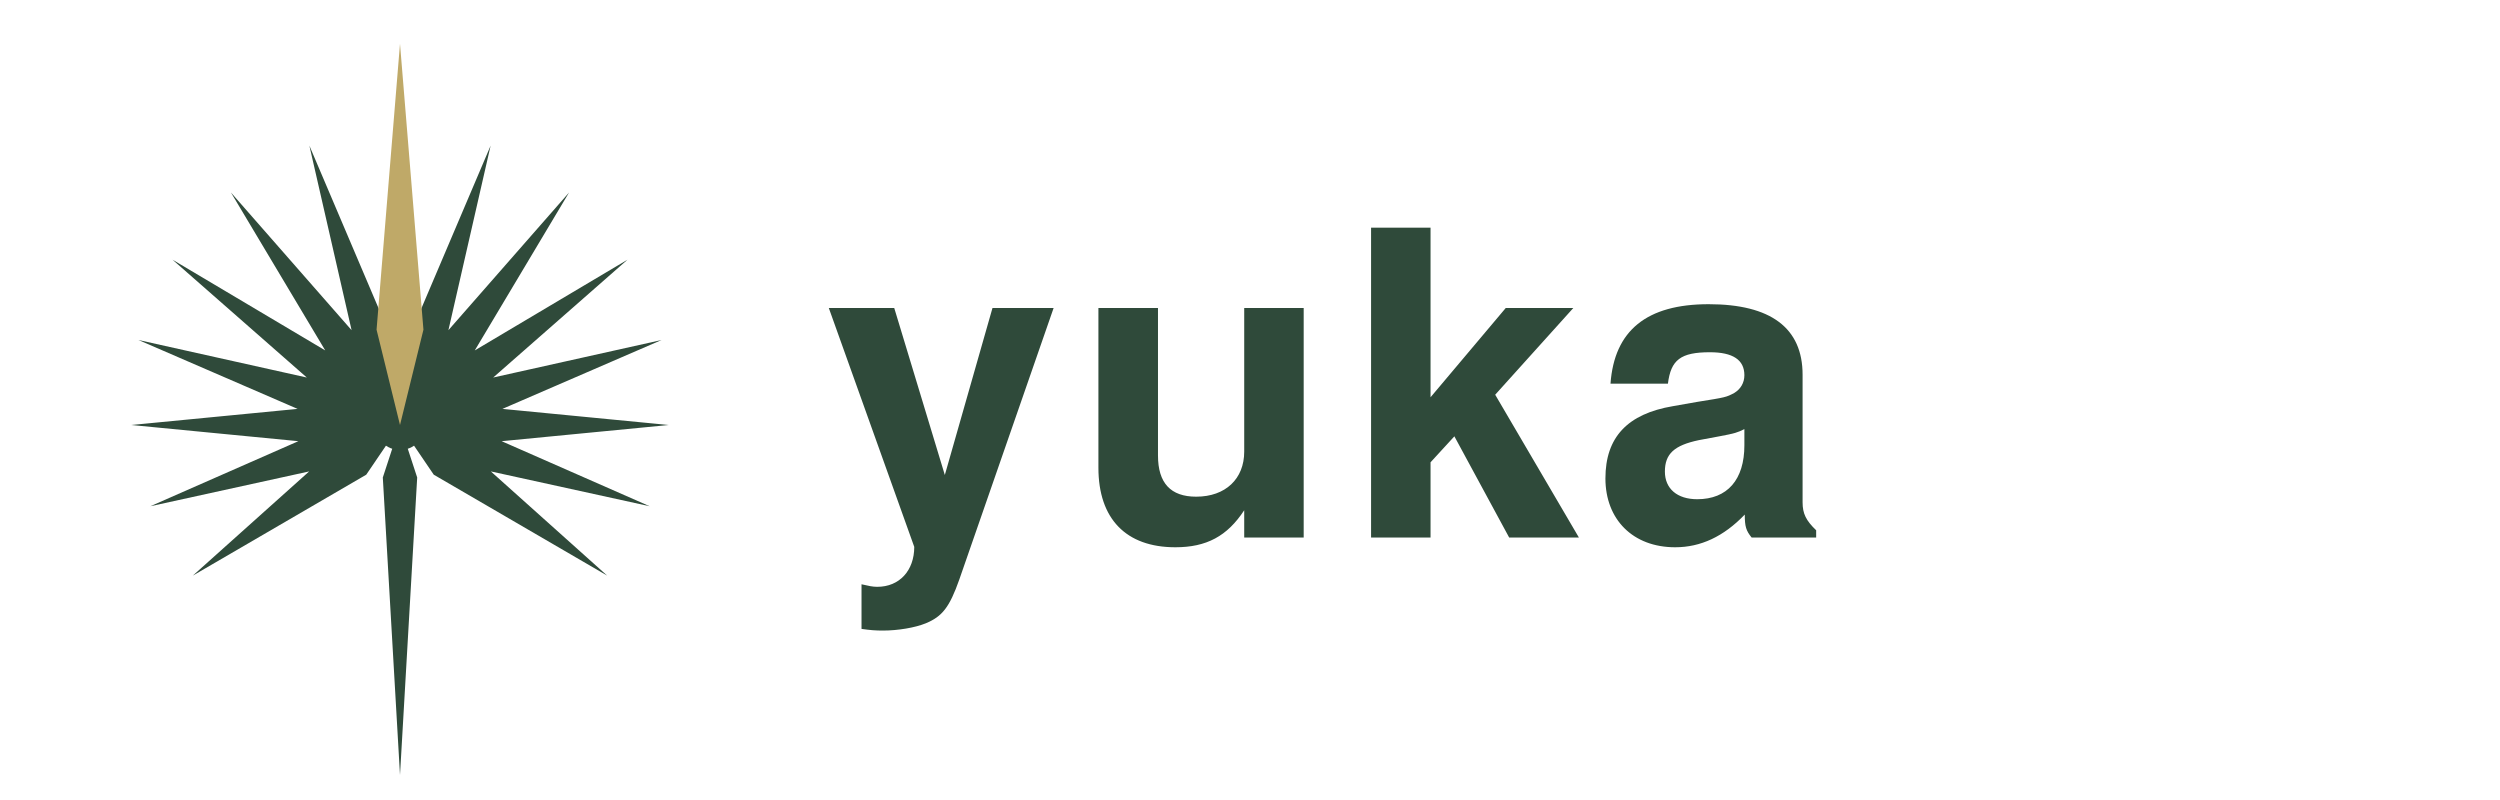
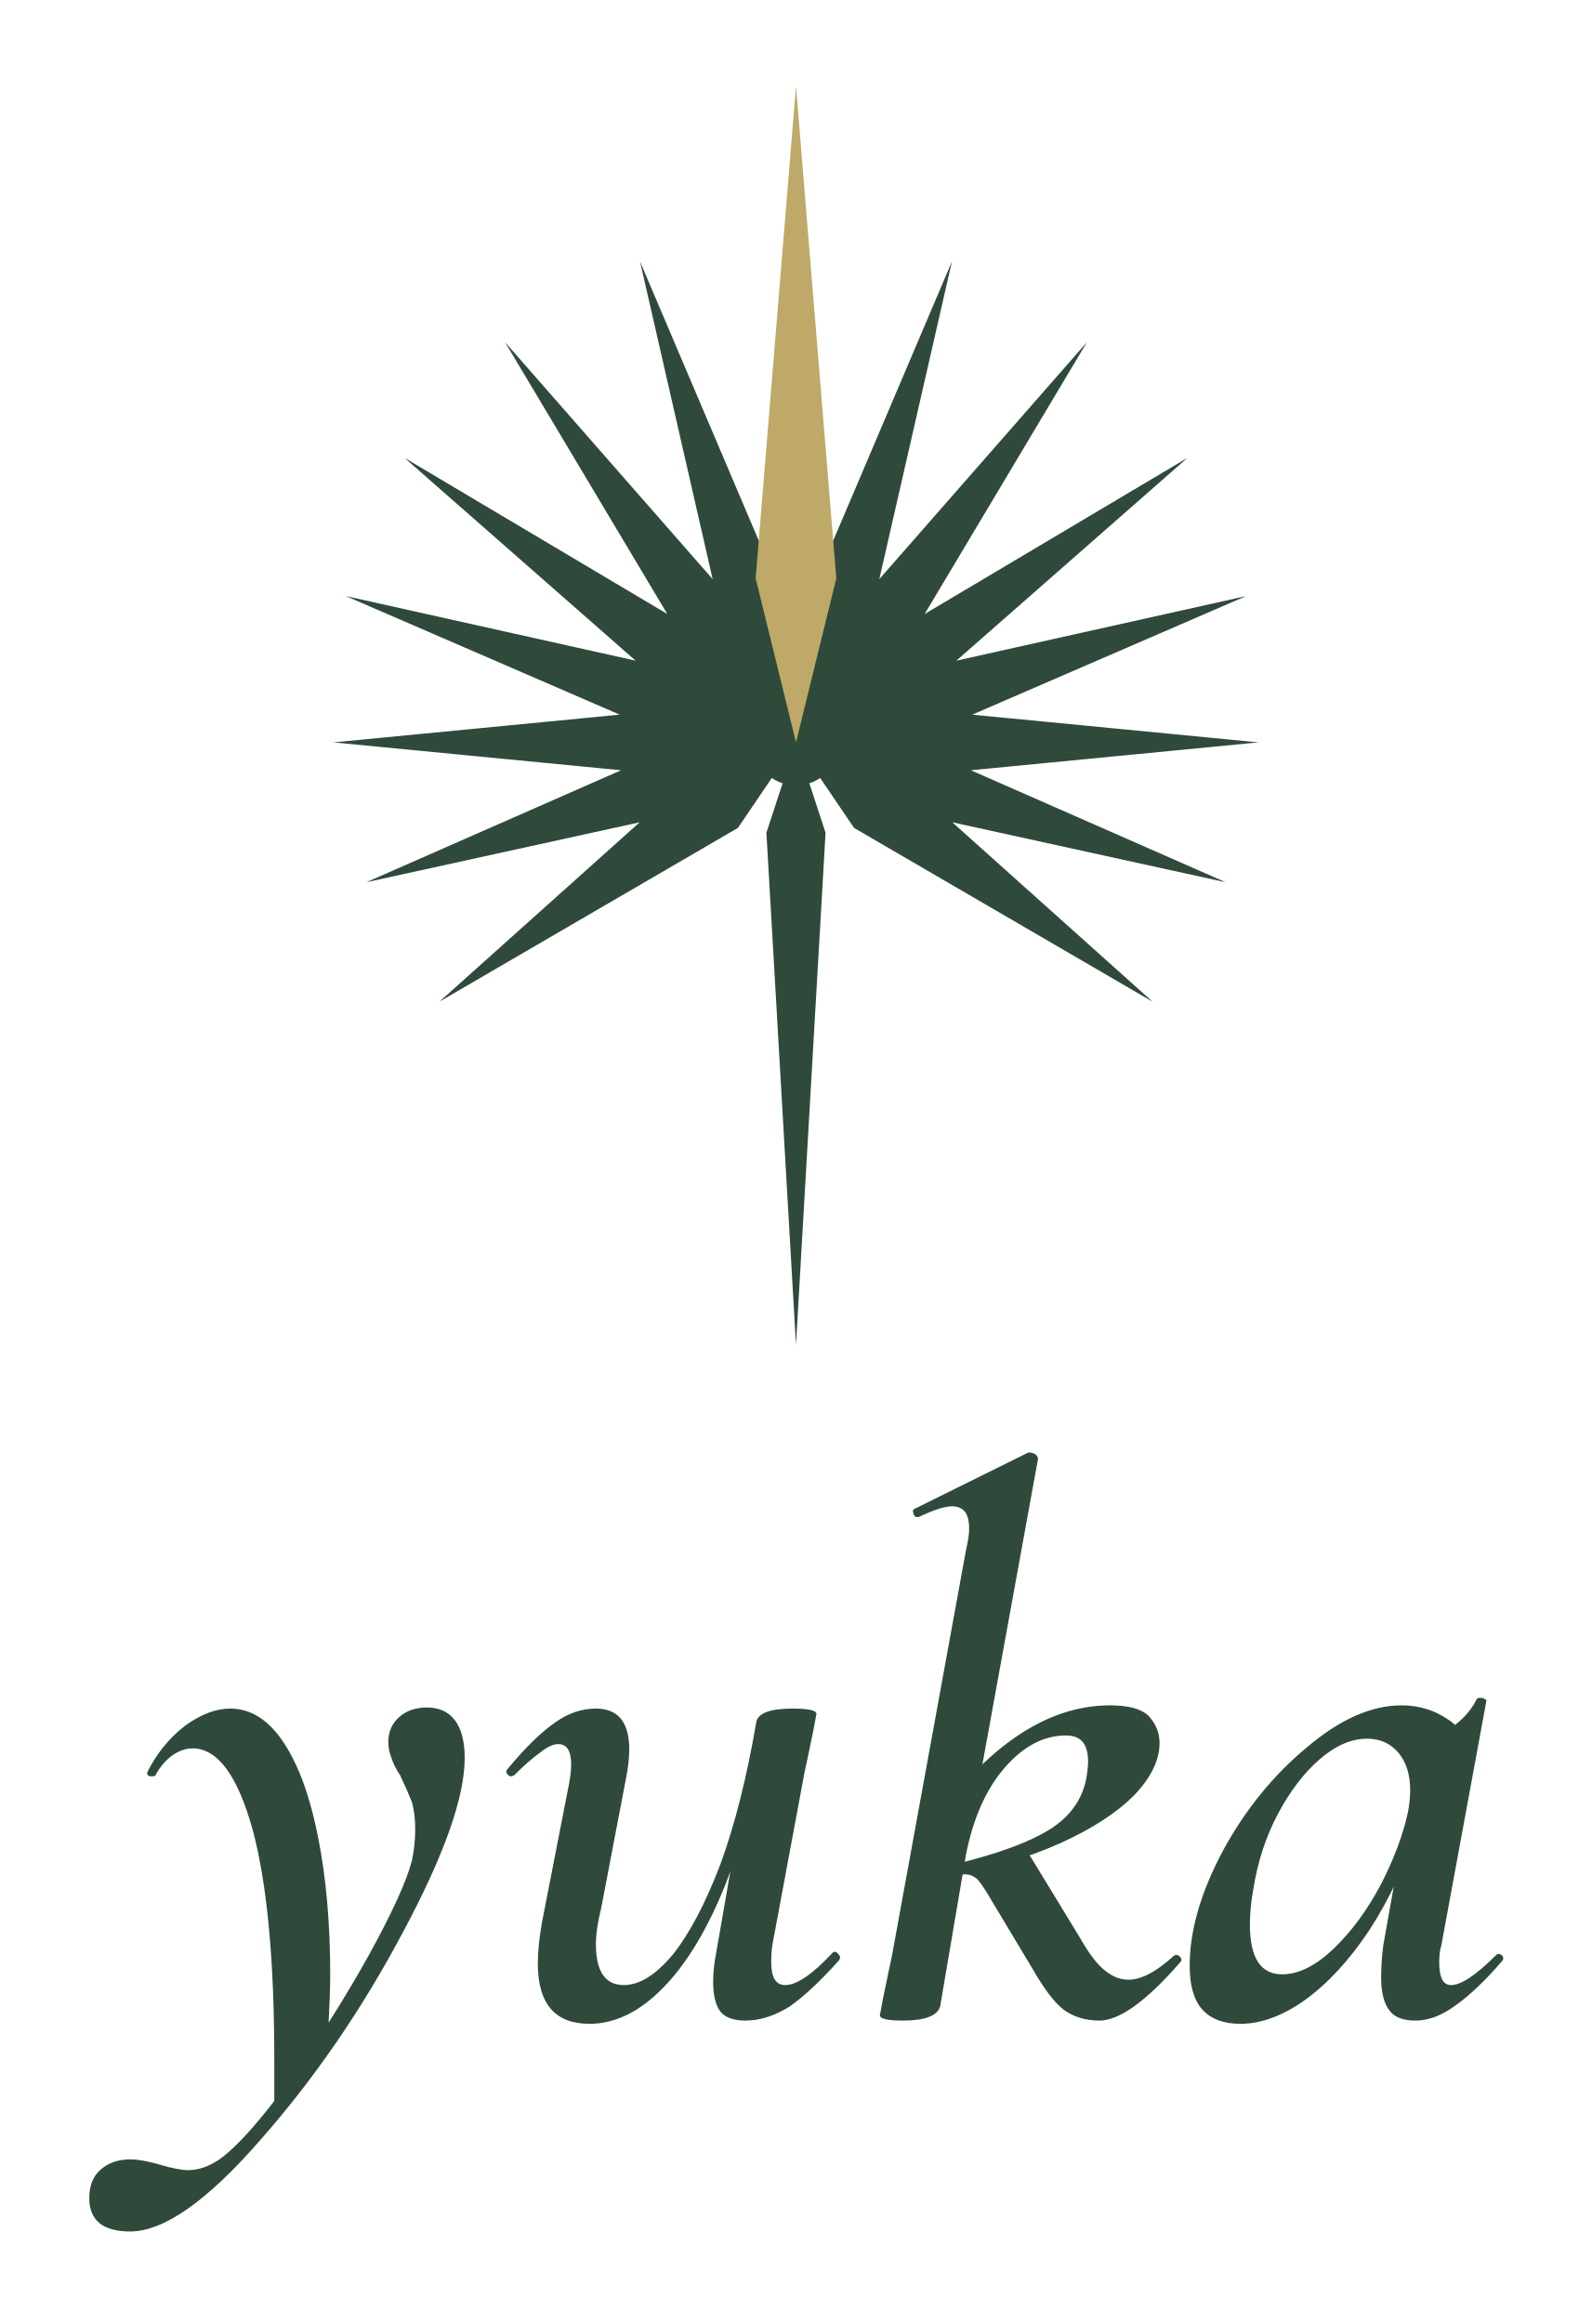
- <svg xmlns="http://www.w3.org/2000/svg" viewBox="0 0 400 128" width="400" height="128">
-   <g transform="translate(0 0) scale(.5)">
+ <svg xmlns="http://www.w3.org/2000/svg" viewBox="0 0 148 216" width="148" height="216">
+   <g transform="translate(10 1) scale(0.5)">
    <path fill="#2f4a3a" d="M128 136 127.8 114.3 99 46.6 115.4 118.3ZM128 136 140.6 118.3 157 46.6 128.2 114.3ZM128 136 121.4 115.8 73.9 61.6 110.8 123.4ZM128 136 145.2 123.4 182.1 61.6 134.6 115.8ZM128 136 115.8 119.1 55.2 83.1 108.2 129.6ZM128 136 147.8 129.6 200.8 83.1 140.2 119.1ZM128 136 111.6 123.8 44.3 108.8 107.6 136.2ZM128 136 148.4 136.2 211.7 108.8 144.4 123.8ZM128 136 109.1 129.5 42 136 109.1 142.5ZM128 136 146.9 142.5 214 136 146.9 129.5ZM128 136 108.4 135.5 48.1 162 112.4 147.9ZM128 136 143.6 147.9 207.9 162 147.6 135.5ZM128 136 109.6 141.3 61.7 184.2 117.2 151.9ZM128 136 138.8 151.9 194.3 184.2 146.4 141.3ZM128 136m-8 0a8 8 0 1 0 16 0a8 8 0 1 0 -16 0ZM128 136 122.5 152.8 128 248 133.5 152.8Z" />
    <path fill="#bfa968" d="M128 136 135.5 105.5 128 14 120.5 105.5Z" />
  </g>
-   <text x="132" y="86" fill="#2f4a3a" font-family="ui-rounded,'SF Pro Rounded','Helvetica Neue',Helvetica,Arial,sans-serif" font-size="68" font-weight="600" letter-spacing="2">yuka</text>
+   <path fill="#2f4a3a" transform="translate(0 1)" d="M12.1 206.4Q8.3 206.4 8.3 203.3L8.3 203.3Q8.3 201.6 9.3 200.7Q10.4 199.7 12.1 199.7L12.1 199.7Q13.2 199.7 14.9 200.2L14.9 200.2Q16.6 200.7 17.5 200.7L17.5 200.7Q18.9 200.7 20.4 199.7L20.4 199.7Q22.9 197.9 26.9 192.4Q30.9 186.8 34.3 180.7Q37.6 174.7 38.3 171.9L38.3 171.9Q38.6 170.5 38.6 169.0L38.6 169.0Q38.6 167.6 38.3 166.5Q37.9 165.5 37.2 164.0L37.2 164.0Q36.6 163.1 36.4 162.4Q36.1 161.7 36.1 160.9L36.1 160.9Q36.1 159.5 37.1 158.6Q38.1 157.7 39.7 157.7L39.7 157.7Q41.4 157.7 42.3 158.9Q43.2 160.1 43.2 162.4L43.2 162.4Q43.2 167.9 37.4 178.7Q31.7 189.4 24.2 197.9Q16.8 206.4 12.1 206.4L12.1 206.4ZM25.5 195.4Q25.5 193.7 25.5 190.4L25.5 190.4Q25.5 176.6 23.5 169.1Q21.4 161.5 17.9 161.5L17.9 161.5Q17.0 161.5 16.1 162.1Q15.2 162.7 14.5 163.9L14.5 163.9Q14.5 164.1 14.1 164.1L14.1 164.1Q13.6 164.1 13.7 163.7L13.7 163.7Q15.0 161.1 17.2 159.4Q19.4 157.8 21.4 157.8L21.4 157.8Q24.3 157.8 26.4 161Q28.5 164.2 29.6 169.9Q30.7 175.5 30.7 182.6L30.7 182.6Q30.7 184.3 30.5 187.9L30.5 187.9L25.5 195.4ZM54.8 187.1Q50.0 187.1 50.0 181.5L50.0 181.5Q50.0 179.8 50.4 177.6L50.4 177.6L52.9 164.8Q53.1 163.7 53.1 163.0L53.1 163.0Q53.1 161.1 51.9 161.1L51.9 161.1Q51.2 161.1 50.2 161.9Q49.2 162.6 47.8 164.0L47.8 164.0Q47.6 164.1 47.5 164.1L47.5 164.1Q47.3 164.1 47.1 163.8Q47 163.6 47.2 163.4L47.2 163.4Q49.7 160.4 51.6 159.1Q53.4 157.8 55.4 157.8L55.4 157.8Q58.5 157.8 58.5 161.6L58.5 161.6Q58.5 162.9 58.1 164.8L58.1 164.8L55.9 176.3Q55.4 178.3 55.4 179.7L55.4 179.7Q55.4 183.5 58.0 183.5L58.0 183.5Q60.2 183.5 62.6 180.6Q64.9 177.7 67.0 172.2Q69.0 166.7 70.3 159.1L70.3 159.1L71.5 159.2Q70.0 167.6 67.5 174.0Q65 180.3 61.7 183.7Q58.4 187.1 54.8 187.1L54.8 187.1ZM69.3 186.8Q67.7 186.8 67.0 186.0Q66.3 185.1 66.3 183.2L66.3 183.2Q66.3 181.9 66.6 180.4L66.6 180.4L70.3 159.1Q70.5 157.8 73.7 157.8L73.7 157.8Q75.9 157.8 75.9 158.3L75.9 158.3L75.6 159.9Q74.9 163.3 74.8 163.7L74.8 163.7L71.8 179.8Q71.7 180.4 71.7 181.4L71.7 181.4Q71.7 183.5 73.0 183.5L73.0 183.5Q74.6 183.5 77.4 180.5L77.4 180.5Q77.5 180.4 77.6 180.4L77.6 180.4Q77.8 180.4 78.0 180.7Q78.2 180.9 78.0 181.2L78.0 181.2Q75.4 184.1 73.4 185.5Q71.3 186.8 69.3 186.8L69.3 186.8ZM83.9 186.8Q81.8 186.8 81.8 186.3L81.8 186.3L82.1 184.7Q82.8 181.3 82.9 180.9L82.9 180.9L89.8 143.1Q90.1 141.8 90.1 141.1L90.1 141.1Q90.1 140.0 89.7 139.5Q89.3 139.0 88.5 139.0L88.5 139.0Q87.5 139.0 85.4 140.0L85.4 140.0L85.2 140.0Q85.0 140.0 84.9 139.6Q84.8 139.3 85.1 139.2L85.1 139.2L95.6 134L95.7 134Q96.0 134 96.3 134.2Q96.5 134.4 96.5 134.6L96.5 134.6L89.8 171.4L87.4 185.5Q87.0 186.8 83.9 186.8L83.9 186.8ZM102.2 186.8Q100.3 186.8 98.9 185.8Q97.6 184.8 96.0 182.0L96.0 182.0L91.8 175.0Q91.2 174.0 90.8 173.6Q90.3 173.2 89.7 173.2L89.7 173.2Q89.5 173.2 88.2 173.5L88.2 173.5L95.4 170.9L100.4 179.1Q101.7 181.4 102.8 182.2Q103.8 183.0 104.9 183.0L104.9 183.0Q106.7 183.0 109.1 180.8L109.1 180.8Q109.2 180.7 109.4 180.7L109.4 180.7Q109.6 180.7 109.8 181.0Q109.9 181.2 109.7 181.4L109.7 181.4Q105.0 186.8 102.2 186.8L102.2 186.8ZM88.2 172.4Q94.7 170.9 97.8 168.9Q100.8 166.9 101.1 163.5L101.1 163.5Q101.3 162.0 100.8 161.1Q100.3 160.3 99.1 160.3L99.1 160.3Q96.0 160.3 93.4 163.3Q90.8 166.3 89.8 171.4L89.8 171.4L87.0 168.7Q89.7 163.8 94.2 160.6Q98.6 157.5 103.2 157.5L103.2 157.5Q105.8 157.5 106.8 158.5Q107.8 159.6 107.8 161L107.8 161Q107.8 163.4 105.4 165.9Q103.0 168.3 98.6 170.3Q94.1 172.3 88.2 173.5L88.2 173.5L88.2 172.4ZM115.3 187.1Q113.0 187.1 111.8 185.8Q110.6 184.5 110.6 181.7L110.6 181.7Q110.6 176.8 113.7 171.0Q116.8 165.3 121.5 161.4Q126.1 157.5 130.3 157.5L130.3 157.5Q132.7 157.5 134.6 158.8Q136.6 160.1 136.8 162.7L136.8 162.7L132.9 160.5Q134.0 160.4 135.3 159.3Q136.6 158.3 137.3 156.9L137.3 156.9Q137.4 156.8 137.6 156.8L137.6 156.8Q137.9 156.8 138.0 156.9Q138.2 157.0 138.2 157.0L138.2 157.0L134.0 179.8Q133.8 180.4 133.8 181.4L133.8 181.4Q133.8 183.5 134.9 183.5L134.9 183.5Q136.3 183.5 139.1 180.7L139.1 180.7Q139.2 180.6 139.3 180.6L139.3 180.6Q139.5 180.6 139.7 180.8Q139.8 181.1 139.7 181.2L139.7 181.2Q137.3 184.0 135.3 185.4Q133.4 186.8 131.6 186.8L131.6 186.8Q129.9 186.8 129.2 185.9Q128.4 184.9 128.4 182.8L128.4 182.8Q128.4 181.3 128.6 179.8L128.6 179.8L130.4 169.7L131.9 168.5Q130.1 174.1 127.3 178.4Q124.5 182.6 121.3 184.9Q118.2 187.1 115.3 187.1L115.3 187.1ZM119.2 182.5Q121.5 182.5 124.0 180.1Q126.5 177.7 128.4 174.1Q130.2 170.6 130.9 167.4L130.9 167.4Q131.1 166.3 131.1 165.4L131.1 165.4Q131.1 163.2 130.0 161.9Q128.9 160.6 127.1 160.6L127.1 160.6Q124.9 160.6 122.7 162.5Q120.5 164.4 118.8 167.6Q117.1 170.8 116.5 174.7L116.5 174.7Q116.2 176.3 116.2 177.9L116.2 177.9Q116.2 182.5 119.2 182.5L119.2 182.5Z" />
</svg>
